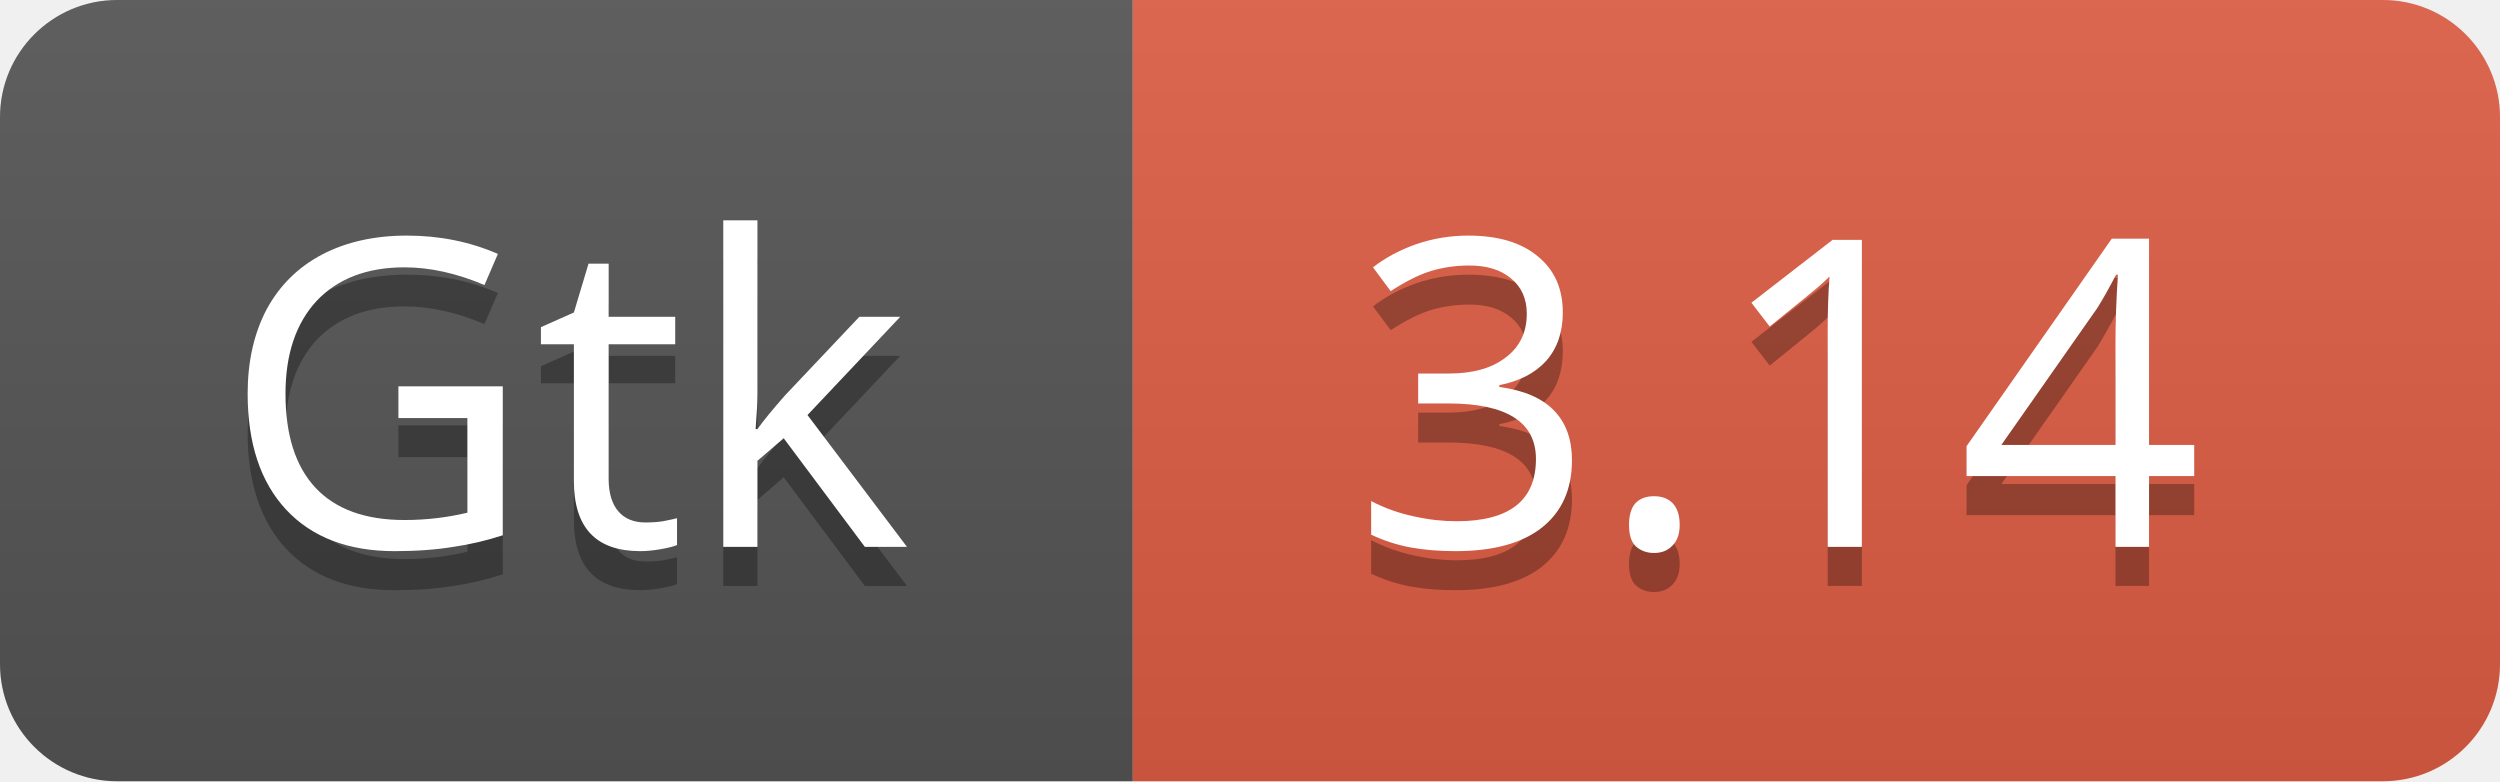
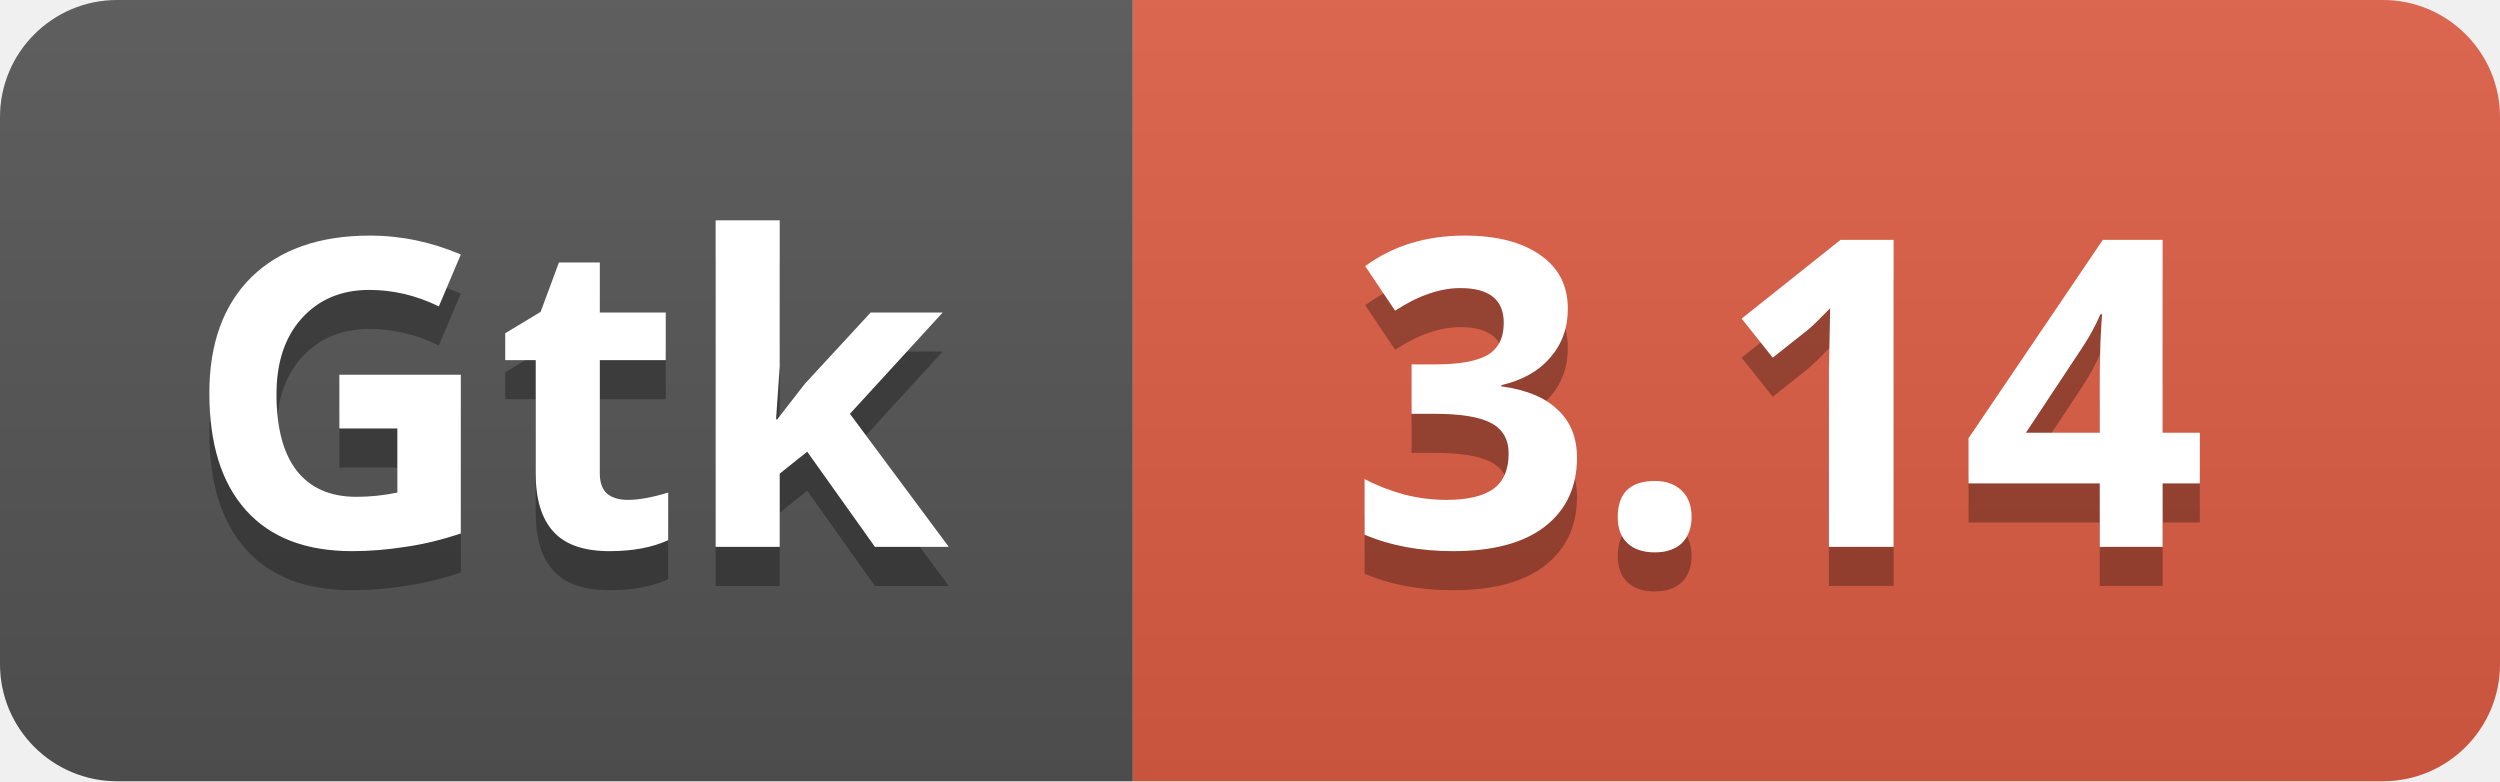
<svg xmlns="http://www.w3.org/2000/svg" width="64" height="20">
  <linearGradient id="b" x2="0" y2="100%">
    <stop offset="0" stop-color="#bbb" stop-opacity=".1" />
    <stop offset="1" stop-opacity=".1" />
  </linearGradient>
  <clipPath id="a">
    <rect width="64" height="20" rx="3" fill="#fff" />
  </clipPath>
  <g clip-path="url(#a)">
    <path fill="#555" d="M0 0h29v20H0z" />
    <path fill="#e05d44" d="M29 0h35v20H29z" />
    <path fill="url(#b)" d="M0 0h64v20H0z" />
  </g>
-   <g fill="#fff" text-anchor="middle" font-family="Open Sans,DejaVu Sans,Verdana,Geneva,sans-serif" font-size="11">
+   <g fill="#fff" text-anchor="middle" font-family="Open Sans,DejaVu Sans,Verdana,Geneva,sans-serif" font-weight="bold" font-size="11">
    <text x="14.5" y="15" fill="#010101" fill-opacity=".3">Gtk</text>
    <text x="14.5" y="14">Gtk</text>
    <text x="45.5" y="15" fill="#010101" fill-opacity=".3">3.14</text>
    <text x="45.5" y="14">3.14</text>
  </g>
</svg>
